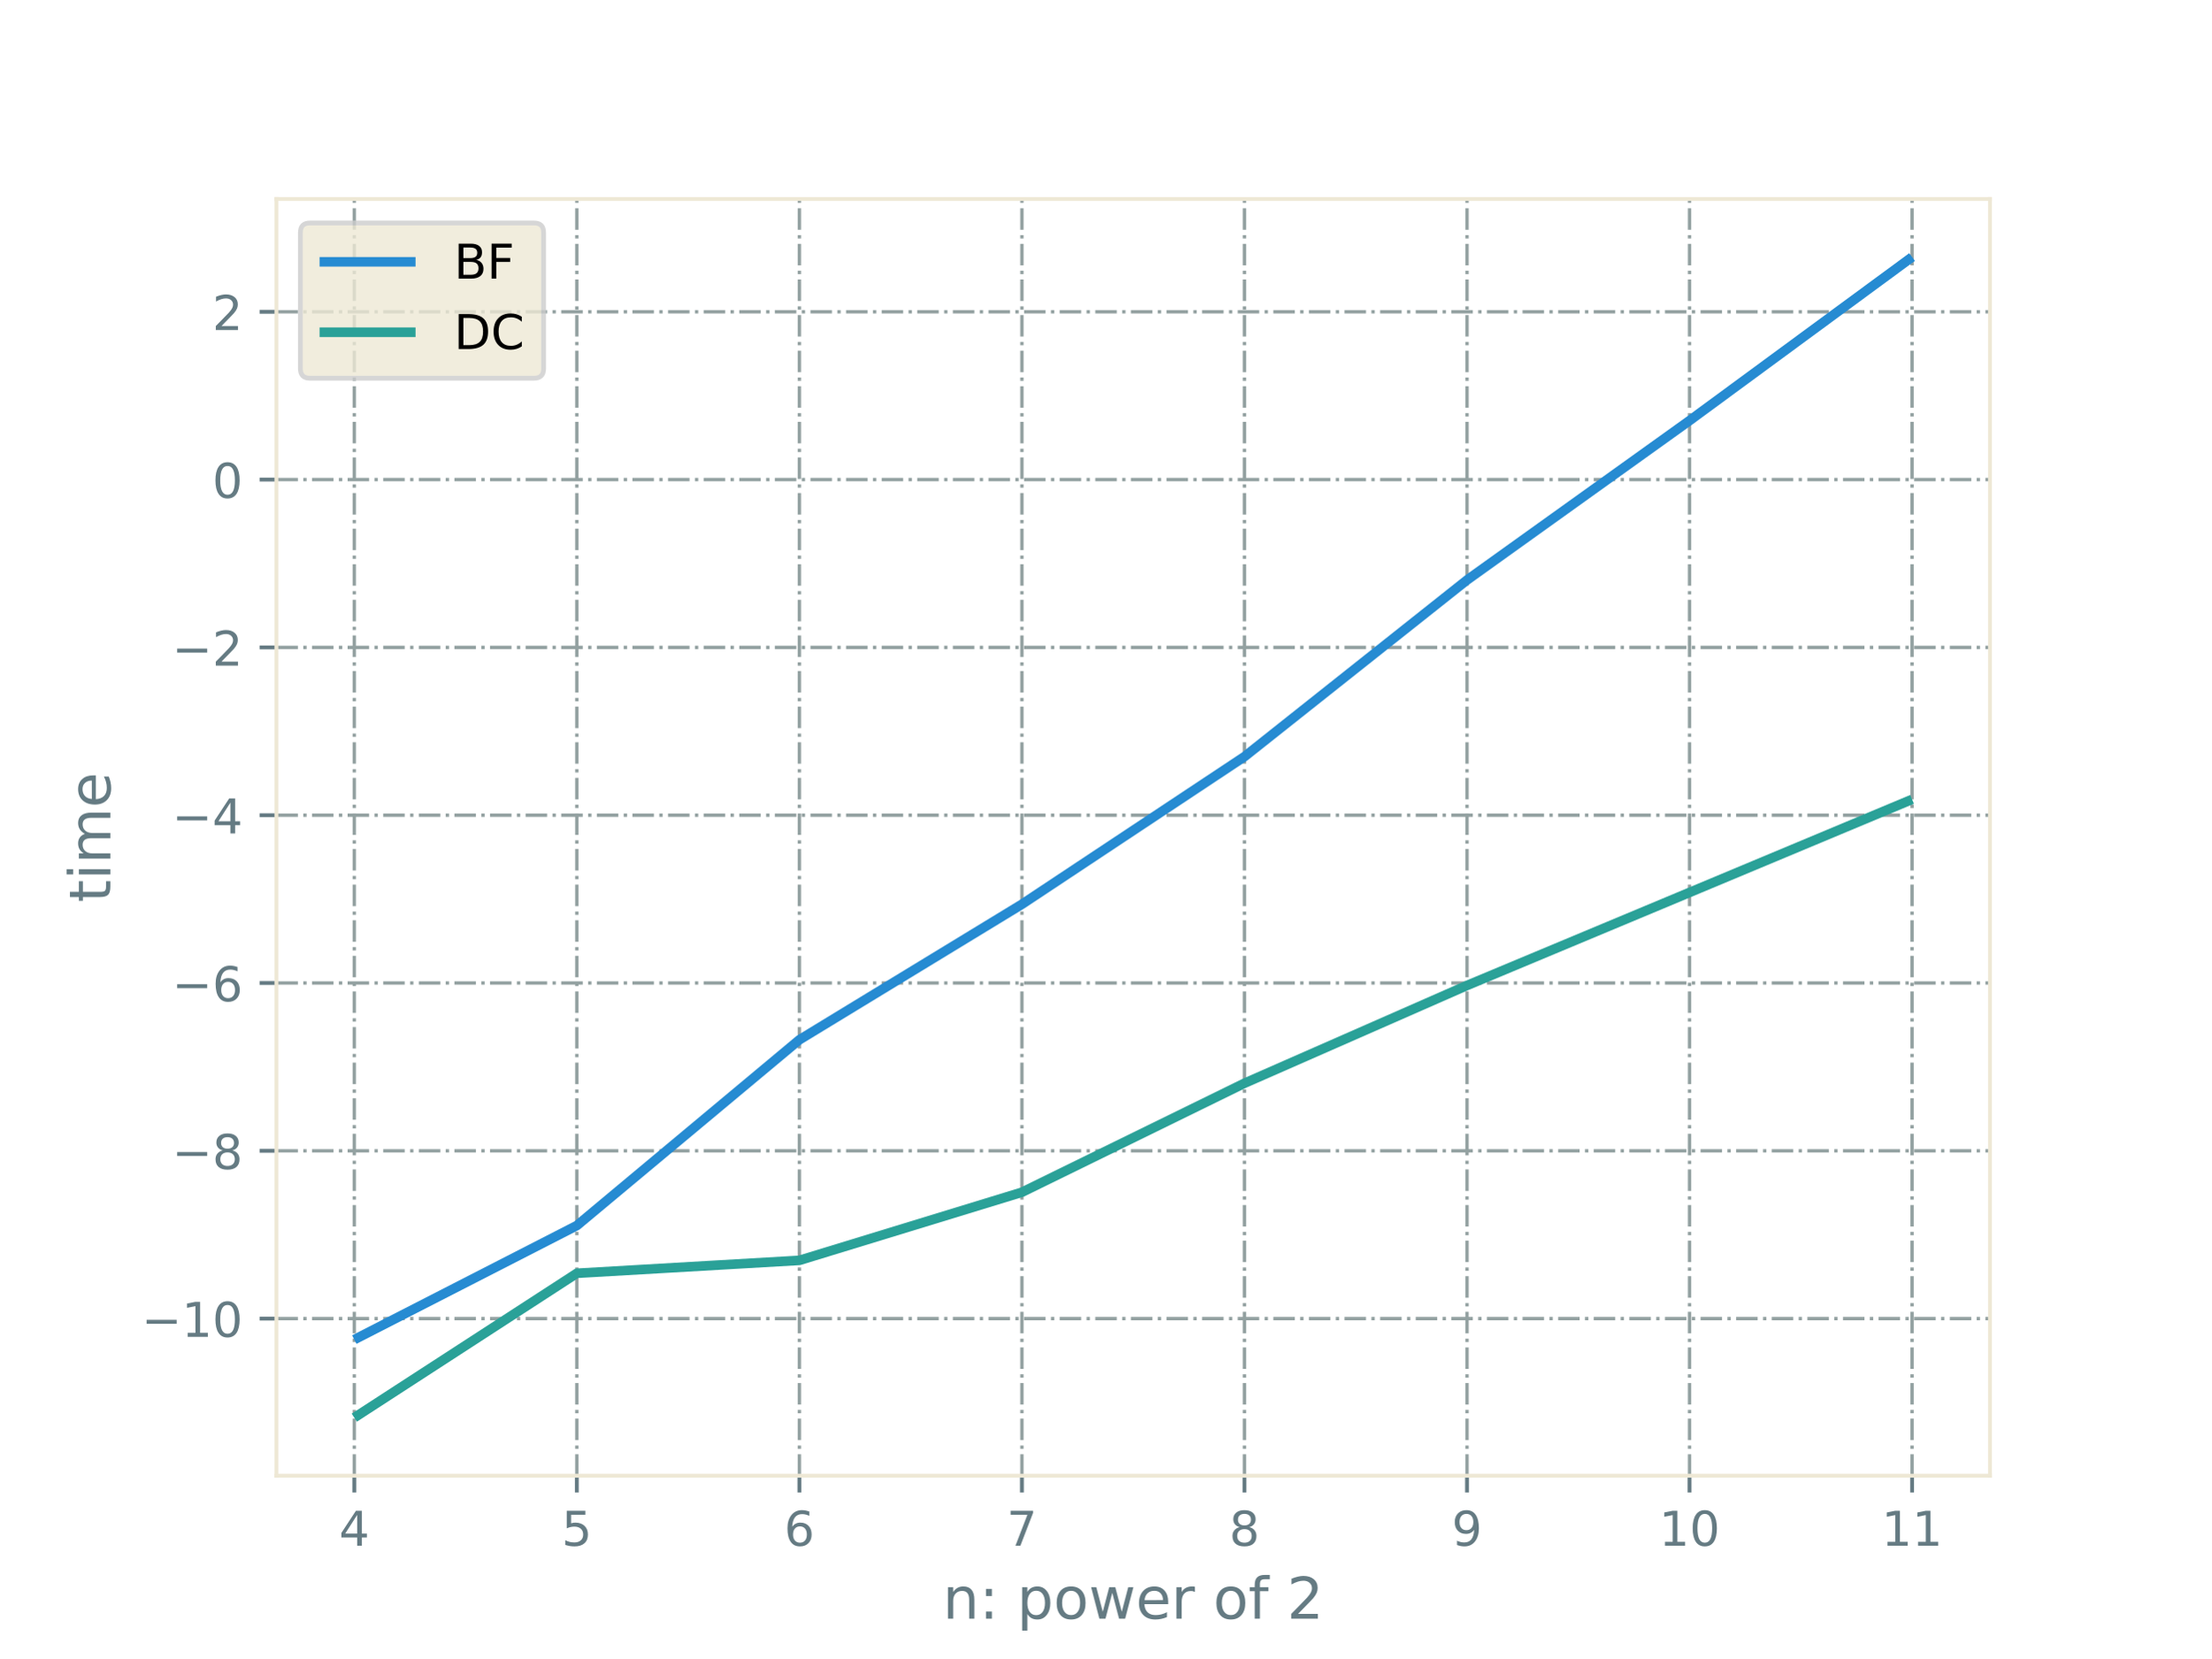
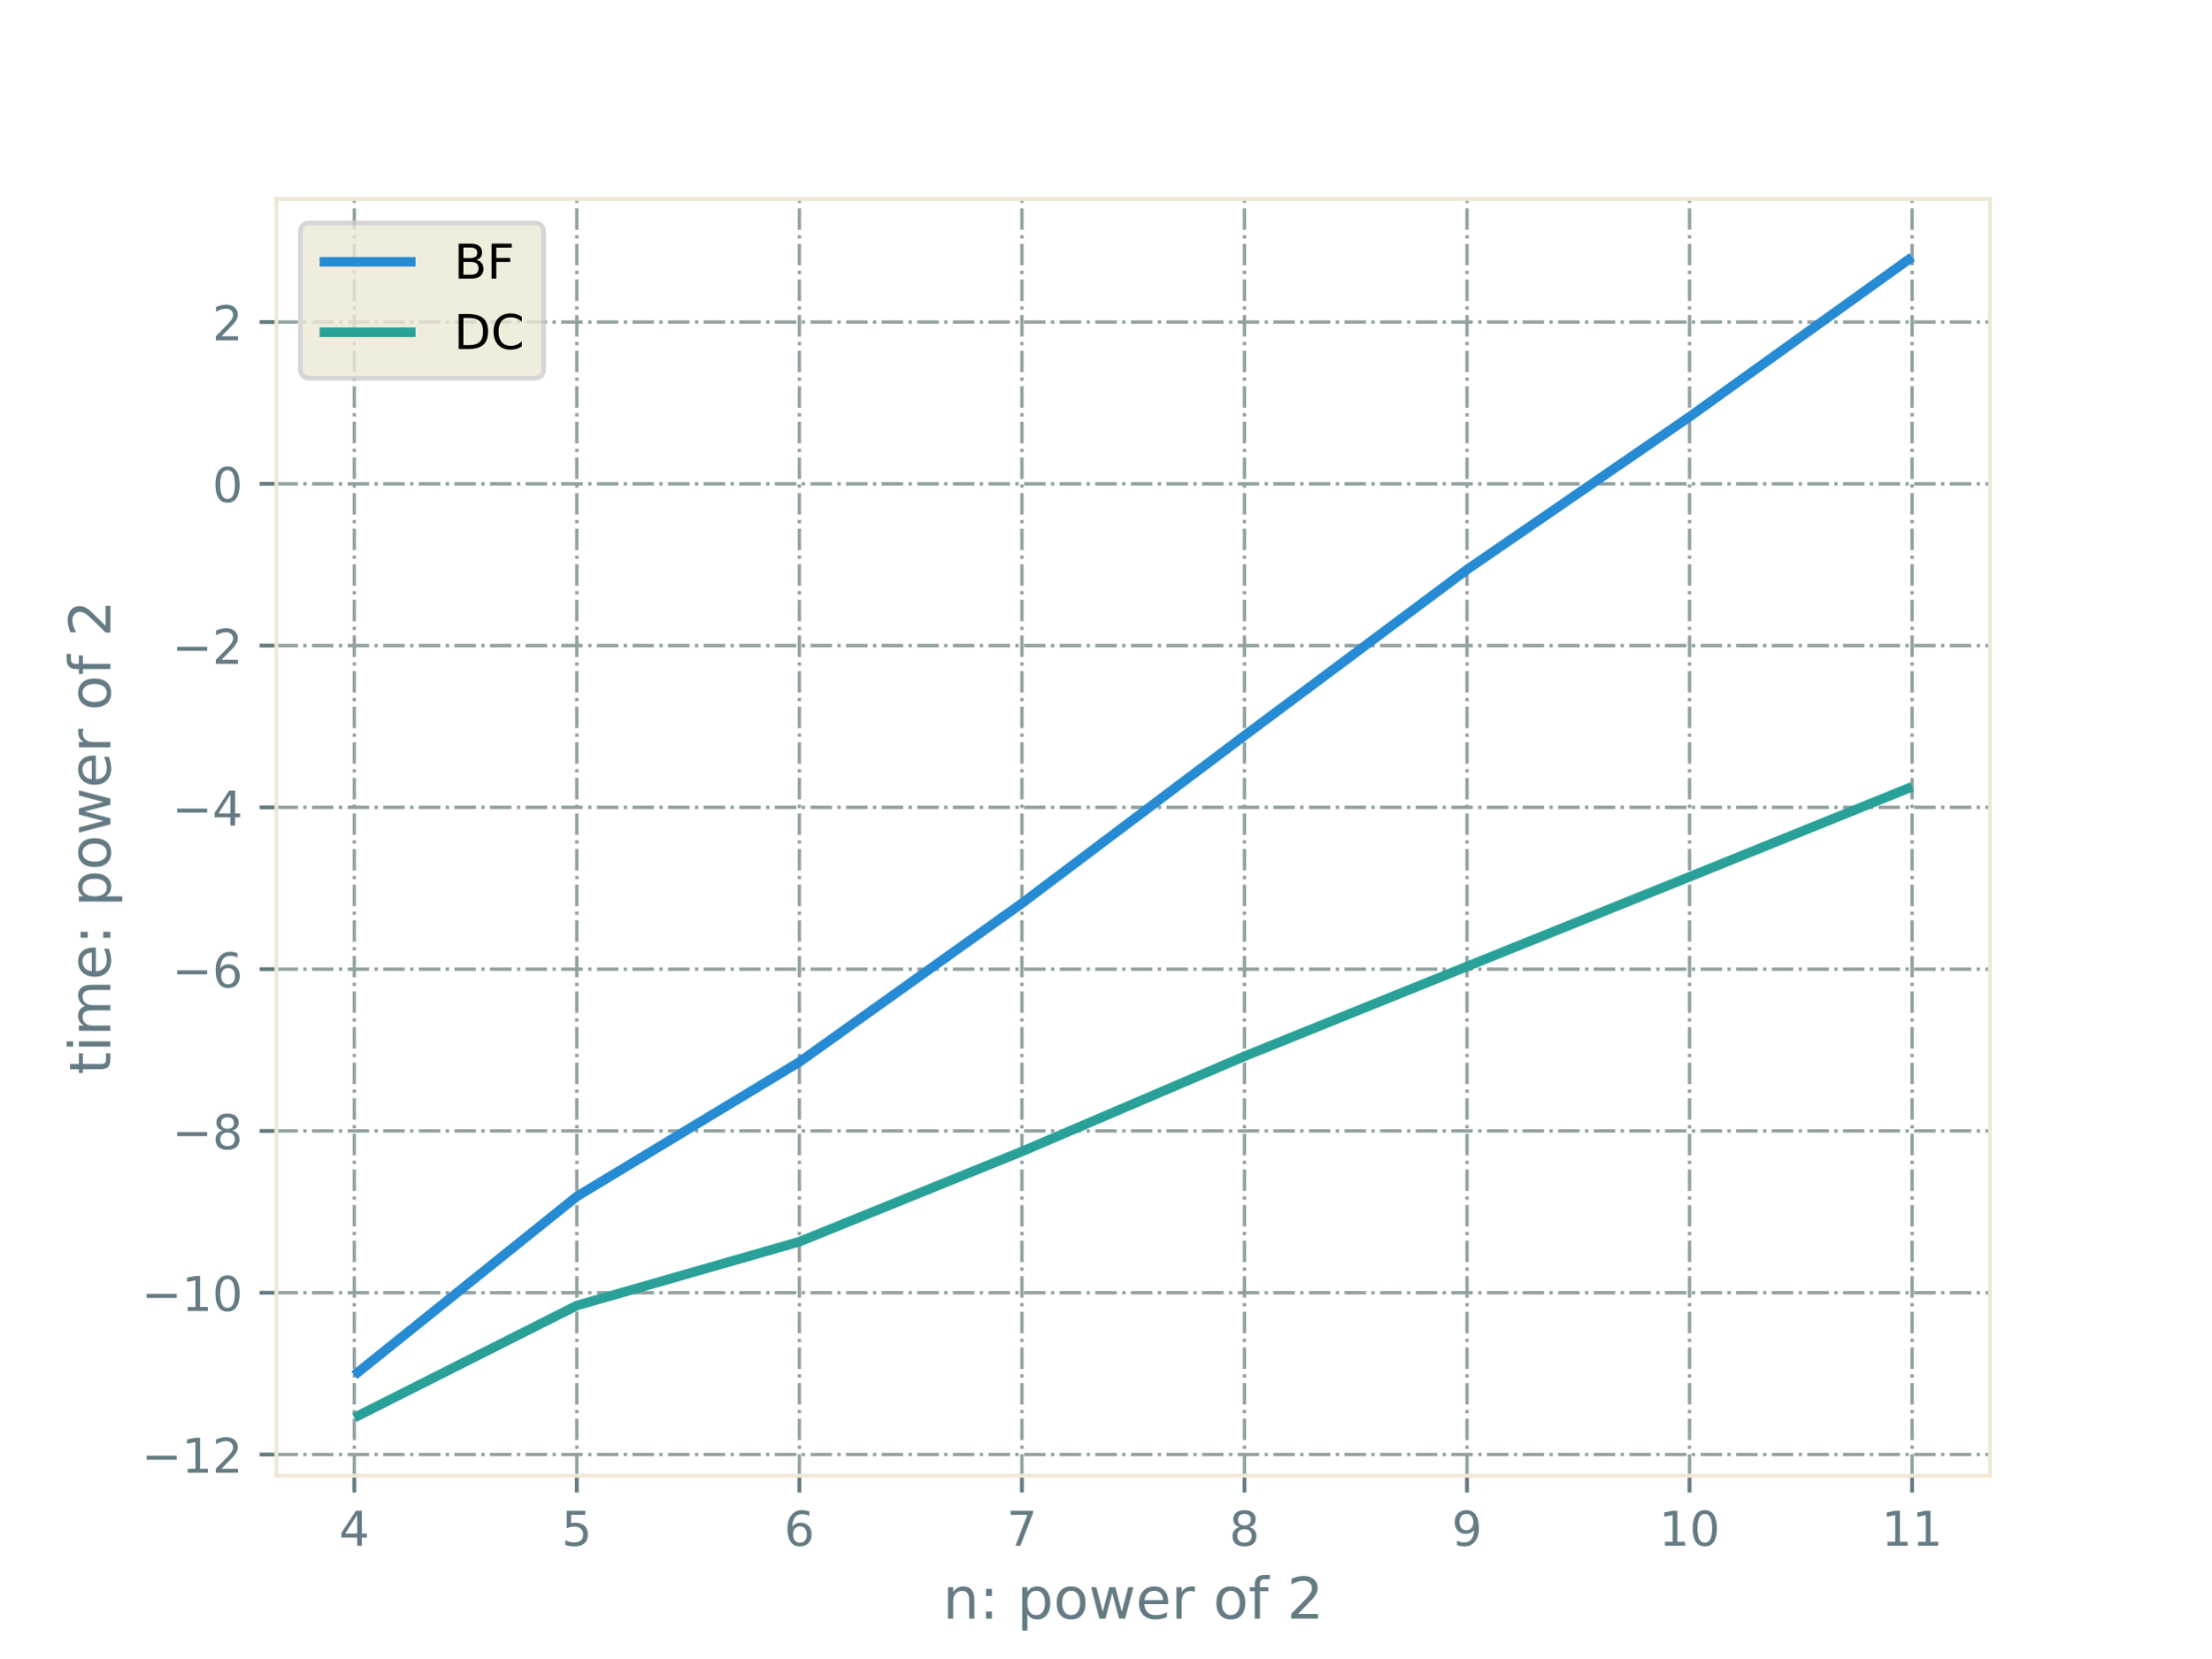
<svg xmlns="http://www.w3.org/2000/svg" xmlns:xlink="http://www.w3.org/1999/xlink" width="460.8pt" height="345.6pt" viewBox="0 0 460.8 345.6" version="1.1">
  <defs>
    <style type="text/css">*{stroke-linejoin: round; stroke-linecap: butt}</style>
  </defs>
  <g id="figure_1">
    <g id="patch_1">
      <path d="M 0 345.6  L 460.8 345.6  L 460.8 0  L 0 0  L 0 345.6  z " style="fill: none" />
    </g>
    <g id="axes_1">
      <g id="patch_2">
        <path d="M 57.6 307.584  L 414.72 307.584  L 414.72 41.472  L 57.6 41.472  L 57.6 307.584  z " style="fill: none" />
      </g>
      <g id="matplotlib.axis_1">
        <g id="xtick_1">
          <g id="line2d_1">
-             <path d="M 73.833 307.584  L 73.833 41.472  " clip-path="url(#pd4a1c2732d)" style="fill: none; stroke-dasharray: 4.48,1.12,0.7,1.12; stroke-dashoffset: 0; stroke: #93a1a1; stroke-width: 0.7" />
+             <path d="M 73.833 307.584  L 73.833 41.472  " clip-path="url(#pc7c6eac96a)" style="fill: none; stroke-dasharray: 4.48,1.12,0.7,1.12; stroke-dashoffset: 0; stroke: #93a1a1; stroke-width: 0.7" />
          </g>
          <g id="line2d_2">
            <defs>
-               <path id="md185bdce8e" d="M 0 0  L 0 3.5  " style="stroke: #657b83; stroke-width: 0.8" />
-             </defs>
-             <g>
-               <use xlink:href="#md185bdce8e" x="73.833" y="307.584" style="fill: #657b83; stroke: #657b83; stroke-width: 0.8" />
+               <path id="mc9faad0b7e" d="M 0 0  L 0 3.5  " style="stroke: #657b83; stroke-width: 0.8" />
+             </defs>
+             <g>
+               <use xlink:href="#mc9faad0b7e" x="73.833" y="307.584" style="fill: #657b83; stroke: #657b83; stroke-width: 0.8" />
            </g>
          </g>
          <g id="text_1">
            <g style="fill: #657b83" transform="translate(70.65148 322.1824) scale(0.1 -0.1)">
              <defs>
                <path id="DejaVuSans-34" d="M 2419 4116  L 825 1625  L 2419 1625  L 2419 4116  z M 2253 4666  L 3047 4666  L 3047 1625  L 3713 1625  L 3713 1100  L 3047 1100  L 3047 0  L 2419 0  L 2419 1100  L 313 1100  L 313 1709  L 2253 4666  z " transform="scale(0.015625)" />
              </defs>
              <use xlink:href="#DejaVuSans-34" />
            </g>
          </g>
        </g>
        <g id="xtick_2">
          <g id="line2d_3">
-             <path d="M 120.212 307.584  L 120.212 41.472  " clip-path="url(#pd4a1c2732d)" style="fill: none; stroke-dasharray: 4.48,1.12,0.7,1.12; stroke-dashoffset: 0; stroke: #93a1a1; stroke-width: 0.7" />
+             <path d="M 120.212 307.584  L 120.212 41.472  " clip-path="url(#pc7c6eac96a)" style="fill: none; stroke-dasharray: 4.48,1.12,0.7,1.12; stroke-dashoffset: 0; stroke: #93a1a1; stroke-width: 0.7" />
          </g>
          <g id="line2d_4">
            <g>
-               <use xlink:href="#md185bdce8e" x="120.212" y="307.584" style="fill: #657b83; stroke: #657b83; stroke-width: 0.8" />
+               <use xlink:href="#mc9faad0b7e" x="120.212" y="307.584" style="fill: #657b83; stroke: #657b83; stroke-width: 0.8" />
            </g>
          </g>
          <g id="text_2">
            <g style="fill: #657b83" transform="translate(117.0307 322.1824) scale(0.1 -0.1)">
              <defs>
                <path id="DejaVuSans-35" d="M 691 4666  L 3169 4666  L 3169 4134  L 1269 4134  L 1269 2991  Q 1406 3038 1543 3061  Q 1681 3084 1819 3084  Q 2600 3084 3056 2656  Q 3513 2228 3513 1497  Q 3513 744 3044 326  Q 2575 -91 1722 -91  Q 1428 -91 1123 -41  Q 819 9 494 109  L 494 744  Q 775 591 1075 516  Q 1375 441 1709 441  Q 2250 441 2565 725  Q 2881 1009 2881 1497  Q 2881 1984 2565 2268  Q 2250 2553 1709 2553  Q 1456 2553 1204 2497  Q 953 2441 691 2322  L 691 4666  z " transform="scale(0.015625)" />
              </defs>
              <use xlink:href="#DejaVuSans-35" />
            </g>
          </g>
        </g>
        <g id="xtick_3">
          <g id="line2d_5">
-             <path d="M 166.591 307.584  L 166.591 41.472  " clip-path="url(#pd4a1c2732d)" style="fill: none; stroke-dasharray: 4.48,1.12,0.7,1.12; stroke-dashoffset: 0; stroke: #93a1a1; stroke-width: 0.7" />
+             <path d="M 166.591 307.584  L 166.591 41.472  " clip-path="url(#pc7c6eac96a)" style="fill: none; stroke-dasharray: 4.48,1.12,0.7,1.12; stroke-dashoffset: 0; stroke: #93a1a1; stroke-width: 0.7" />
          </g>
          <g id="line2d_6">
            <g>
-               <use xlink:href="#md185bdce8e" x="166.591" y="307.584" style="fill: #657b83; stroke: #657b83; stroke-width: 0.8" />
+               <use xlink:href="#mc9faad0b7e" x="166.591" y="307.584" style="fill: #657b83; stroke: #657b83; stroke-width: 0.8" />
            </g>
          </g>
          <g id="text_3">
            <g style="fill: #657b83" transform="translate(163.4099 322.1824) scale(0.1 -0.1)">
              <defs>
                <path id="DejaVuSans-36" d="M 2113 2584  Q 1688 2584 1439 2293  Q 1191 2003 1191 1497  Q 1191 994 1439 701  Q 1688 409 2113 409  Q 2538 409 2786 701  Q 3034 994 3034 1497  Q 3034 2003 2786 2293  Q 2538 2584 2113 2584  z M 3366 4563  L 3366 3988  Q 3128 4100 2886 4159  Q 2644 4219 2406 4219  Q 1781 4219 1451 3797  Q 1122 3375 1075 2522  Q 1259 2794 1537 2939  Q 1816 3084 2150 3084  Q 2853 3084 3261 2657  Q 3669 2231 3669 1497  Q 3669 778 3244 343  Q 2819 -91 2113 -91  Q 1303 -91 875 529  Q 447 1150 447 2328  Q 447 3434 972 4092  Q 1497 4750 2381 4750  Q 2619 4750 2861 4703  Q 3103 4656 3366 4563  z " transform="scale(0.015625)" />
              </defs>
              <use xlink:href="#DejaVuSans-36" />
            </g>
          </g>
        </g>
        <g id="xtick_4">
          <g id="line2d_7">
-             <path d="M 212.97 307.584  L 212.97 41.472  " clip-path="url(#pd4a1c2732d)" style="fill: none; stroke-dasharray: 4.48,1.12,0.7,1.12; stroke-dashoffset: 0; stroke: #93a1a1; stroke-width: 0.7" />
+             <path d="M 212.97 307.584  L 212.97 41.472  " clip-path="url(#pc7c6eac96a)" style="fill: none; stroke-dasharray: 4.48,1.12,0.7,1.12; stroke-dashoffset: 0; stroke: #93a1a1; stroke-width: 0.7" />
          </g>
          <g id="line2d_8">
            <g>
-               <use xlink:href="#md185bdce8e" x="212.97" y="307.584" style="fill: #657b83; stroke: #657b83; stroke-width: 0.8" />
+               <use xlink:href="#mc9faad0b7e" x="212.97" y="307.584" style="fill: #657b83; stroke: #657b83; stroke-width: 0.8" />
            </g>
          </g>
          <g id="text_4">
            <g style="fill: #657b83" transform="translate(209.7891 322.1824) scale(0.1 -0.1)">
              <defs>
                <path id="DejaVuSans-37" d="M 525 4666  L 3525 4666  L 3525 4397  L 1831 0  L 1172 0  L 2766 4134  L 525 4134  L 525 4666  z " transform="scale(0.015625)" />
              </defs>
              <use xlink:href="#DejaVuSans-37" />
            </g>
          </g>
        </g>
        <g id="xtick_5">
          <g id="line2d_9">
-             <path d="M 259.35 307.584  L 259.35 41.472  " clip-path="url(#pd4a1c2732d)" style="fill: none; stroke-dasharray: 4.48,1.12,0.7,1.12; stroke-dashoffset: 0; stroke: #93a1a1; stroke-width: 0.7" />
+             <path d="M 259.35 307.584  L 259.35 41.472  " clip-path="url(#pc7c6eac96a)" style="fill: none; stroke-dasharray: 4.48,1.12,0.7,1.12; stroke-dashoffset: 0; stroke: #93a1a1; stroke-width: 0.7" />
          </g>
          <g id="line2d_10">
            <g>
-               <use xlink:href="#md185bdce8e" x="259.35" y="307.584" style="fill: #657b83; stroke: #657b83; stroke-width: 0.8" />
+               <use xlink:href="#mc9faad0b7e" x="259.35" y="307.584" style="fill: #657b83; stroke: #657b83; stroke-width: 0.8" />
            </g>
          </g>
          <g id="text_5">
            <g style="fill: #657b83" transform="translate(256.1684 322.1824) scale(0.1 -0.1)">
              <defs>
                <path id="DejaVuSans-38" d="M 2034 2216  Q 1584 2216 1326 1975  Q 1069 1734 1069 1313  Q 1069 891 1326 650  Q 1584 409 2034 409  Q 2484 409 2743 651  Q 3003 894 3003 1313  Q 3003 1734 2745 1975  Q 2488 2216 2034 2216  z M 1403 2484  Q 997 2584 770 2862  Q 544 3141 544 3541  Q 544 4100 942 4425  Q 1341 4750 2034 4750  Q 2731 4750 3128 4425  Q 3525 4100 3525 3541  Q 3525 3141 3298 2862  Q 3072 2584 2669 2484  Q 3125 2378 3379 2068  Q 3634 1759 3634 1313  Q 3634 634 3220 271  Q 2806 -91 2034 -91  Q 1263 -91 848 271  Q 434 634 434 1313  Q 434 1759 690 2068  Q 947 2378 1403 2484  z M 1172 3481  Q 1172 3119 1398 2916  Q 1625 2713 2034 2713  Q 2441 2713 2670 2916  Q 2900 3119 2900 3481  Q 2900 3844 2670 4047  Q 2441 4250 2034 4250  Q 1625 4250 1398 4047  Q 1172 3844 1172 3481  z " transform="scale(0.015625)" />
              </defs>
              <use xlink:href="#DejaVuSans-38" />
            </g>
          </g>
        </g>
        <g id="xtick_6">
          <g id="line2d_11">
-             <path d="M 305.729 307.584  L 305.729 41.472  " clip-path="url(#pd4a1c2732d)" style="fill: none; stroke-dasharray: 4.48,1.12,0.7,1.12; stroke-dashoffset: 0; stroke: #93a1a1; stroke-width: 0.7" />
+             <path d="M 305.729 307.584  L 305.729 41.472  " clip-path="url(#pc7c6eac96a)" style="fill: none; stroke-dasharray: 4.48,1.12,0.7,1.12; stroke-dashoffset: 0; stroke: #93a1a1; stroke-width: 0.7" />
          </g>
          <g id="line2d_12">
            <g>
-               <use xlink:href="#md185bdce8e" x="305.729" y="307.584" style="fill: #657b83; stroke: #657b83; stroke-width: 0.8" />
+               <use xlink:href="#mc9faad0b7e" x="305.729" y="307.584" style="fill: #657b83; stroke: #657b83; stroke-width: 0.8" />
            </g>
          </g>
          <g id="text_6">
            <g style="fill: #657b83" transform="translate(302.5476 322.1824) scale(0.1 -0.1)">
              <defs>
                <path id="DejaVuSans-39" d="M 703 97  L 703 672  Q 941 559 1184 500  Q 1428 441 1663 441  Q 2288 441 2617 861  Q 2947 1281 2994 2138  Q 2813 1869 2534 1725  Q 2256 1581 1919 1581  Q 1219 1581 811 2004  Q 403 2428 403 3163  Q 403 3881 828 4315  Q 1253 4750 1959 4750  Q 2769 4750 3195 4129  Q 3622 3509 3622 2328  Q 3622 1225 3098 567  Q 2575 -91 1691 -91  Q 1453 -91 1209 -44  Q 966 3 703 97  z M 1959 2075  Q 2384 2075 2632 2365  Q 2881 2656 2881 3163  Q 2881 3666 2632 3958  Q 2384 4250 1959 4250  Q 1534 4250 1286 3958  Q 1038 3666 1038 3163  Q 1038 2656 1286 2365  Q 1534 2075 1959 2075  z " transform="scale(0.015625)" />
              </defs>
              <use xlink:href="#DejaVuSans-39" />
            </g>
          </g>
        </g>
        <g id="xtick_7">
          <g id="line2d_13">
-             <path d="M 352.108 307.584  L 352.108 41.472  " clip-path="url(#pd4a1c2732d)" style="fill: none; stroke-dasharray: 4.48,1.12,0.7,1.12; stroke-dashoffset: 0; stroke: #93a1a1; stroke-width: 0.7" />
+             <path d="M 352.108 307.584  L 352.108 41.472  " clip-path="url(#pc7c6eac96a)" style="fill: none; stroke-dasharray: 4.48,1.12,0.7,1.12; stroke-dashoffset: 0; stroke: #93a1a1; stroke-width: 0.7" />
          </g>
          <g id="line2d_14">
            <g>
-               <use xlink:href="#md185bdce8e" x="352.108" y="307.584" style="fill: #657b83; stroke: #657b83; stroke-width: 0.8" />
+               <use xlink:href="#mc9faad0b7e" x="352.108" y="307.584" style="fill: #657b83; stroke: #657b83; stroke-width: 0.8" />
            </g>
          </g>
          <g id="text_7">
            <g style="fill: #657b83" transform="translate(345.7456 322.1824) scale(0.1 -0.1)">
              <defs>
                <path id="DejaVuSans-31" d="M 794 531  L 1825 531  L 1825 4091  L 703 3866  L 703 4441  L 1819 4666  L 2450 4666  L 2450 531  L 3481 531  L 3481 0  L 794 0  L 794 531  z " transform="scale(0.015625)" />
                <path id="DejaVuSans-30" d="M 2034 4250  Q 1547 4250 1301 3770  Q 1056 3291 1056 2328  Q 1056 1369 1301 889  Q 1547 409 2034 409  Q 2525 409 2770 889  Q 3016 1369 3016 2328  Q 3016 3291 2770 3770  Q 2525 4250 2034 4250  z M 2034 4750  Q 2819 4750 3233 4129  Q 3647 3509 3647 2328  Q 3647 1150 3233 529  Q 2819 -91 2034 -91  Q 1250 -91 836 529  Q 422 1150 422 2328  Q 422 3509 836 4129  Q 1250 4750 2034 4750  z " transform="scale(0.015625)" />
              </defs>
              <use xlink:href="#DejaVuSans-31" />
              <use xlink:href="#DejaVuSans-30" x="63.623" />
            </g>
          </g>
        </g>
        <g id="xtick_8">
          <g id="line2d_15">
-             <path d="M 398.487 307.584  L 398.487 41.472  " clip-path="url(#pd4a1c2732d)" style="fill: none; stroke-dasharray: 4.48,1.12,0.7,1.12; stroke-dashoffset: 0; stroke: #93a1a1; stroke-width: 0.7" />
+             <path d="M 398.487 307.584  L 398.487 41.472  " clip-path="url(#pc7c6eac96a)" style="fill: none; stroke-dasharray: 4.48,1.12,0.7,1.12; stroke-dashoffset: 0; stroke: #93a1a1; stroke-width: 0.7" />
          </g>
          <g id="line2d_16">
            <g>
-               <use xlink:href="#md185bdce8e" x="398.487" y="307.584" style="fill: #657b83; stroke: #657b83; stroke-width: 0.8" />
+               <use xlink:href="#mc9faad0b7e" x="398.487" y="307.584" style="fill: #657b83; stroke: #657b83; stroke-width: 0.8" />
            </g>
          </g>
          <g id="text_8">
            <g style="fill: #657b83" transform="translate(392.1248 322.1824) scale(0.1 -0.1)">
              <use xlink:href="#DejaVuSans-31" />
              <use xlink:href="#DejaVuSans-31" x="63.623" />
            </g>
          </g>
        </g>
        <g id="text_9">
          <g style="fill: #657b83" transform="translate(196.4691 337.3802) scale(0.12 -0.12)">
            <defs>
              <path id="DejaVuSans-6e" d="M 3513 2113  L 3513 0  L 2938 0  L 2938 2094  Q 2938 2591 2744 2837  Q 2550 3084 2163 3084  Q 1697 3084 1428 2787  Q 1159 2491 1159 1978  L 1159 0  L 581 0  L 581 3500  L 1159 3500  L 1159 2956  Q 1366 3272 1645 3428  Q 1925 3584 2291 3584  Q 2894 3584 3203 3211  Q 3513 2838 3513 2113  z " transform="scale(0.015625)" />
              <path id="DejaVuSans-3a" d="M 750 794  L 1409 794  L 1409 0  L 750 0  L 750 794  z M 750 3309  L 1409 3309  L 1409 2516  L 750 2516  L 750 3309  z " transform="scale(0.015625)" />
              <path id="DejaVuSans-20" transform="scale(0.015625)" />
              <path id="DejaVuSans-70" d="M 1159 525  L 1159 -1331  L 581 -1331  L 581 3500  L 1159 3500  L 1159 2969  Q 1341 3281 1617 3432  Q 1894 3584 2278 3584  Q 2916 3584 3314 3078  Q 3713 2572 3713 1747  Q 3713 922 3314 415  Q 2916 -91 2278 -91  Q 1894 -91 1617 61  Q 1341 213 1159 525  z M 3116 1747  Q 3116 2381 2855 2742  Q 2594 3103 2138 3103  Q 1681 3103 1420 2742  Q 1159 2381 1159 1747  Q 1159 1113 1420 752  Q 1681 391 2138 391  Q 2594 391 2855 752  Q 3116 1113 3116 1747  z " transform="scale(0.015625)" />
              <path id="DejaVuSans-6f" d="M 1959 3097  Q 1497 3097 1228 2736  Q 959 2375 959 1747  Q 959 1119 1226 758  Q 1494 397 1959 397  Q 2419 397 2687 759  Q 2956 1122 2956 1747  Q 2956 2369 2687 2733  Q 2419 3097 1959 3097  z M 1959 3584  Q 2709 3584 3137 3096  Q 3566 2609 3566 1747  Q 3566 888 3137 398  Q 2709 -91 1959 -91  Q 1206 -91 779 398  Q 353 888 353 1747  Q 353 2609 779 3096  Q 1206 3584 1959 3584  z " transform="scale(0.015625)" />
              <path id="DejaVuSans-77" d="M 269 3500  L 844 3500  L 1563 769  L 2278 3500  L 2956 3500  L 3675 769  L 4391 3500  L 4966 3500  L 4050 0  L 3372 0  L 2619 2869  L 1863 0  L 1184 0  L 269 3500  z " transform="scale(0.015625)" />
              <path id="DejaVuSans-65" d="M 3597 1894  L 3597 1613  L 953 1613  Q 991 1019 1311 708  Q 1631 397 2203 397  Q 2534 397 2845 478  Q 3156 559 3463 722  L 3463 178  Q 3153 47 2828 -22  Q 2503 -91 2169 -91  Q 1331 -91 842 396  Q 353 884 353 1716  Q 353 2575 817 3079  Q 1281 3584 2069 3584  Q 2775 3584 3186 3129  Q 3597 2675 3597 1894  z M 3022 2063  Q 3016 2534 2758 2815  Q 2500 3097 2075 3097  Q 1594 3097 1305 2825  Q 1016 2553 972 2059  L 3022 2063  z " transform="scale(0.015625)" />
              <path id="DejaVuSans-72" d="M 2631 2963  Q 2534 3019 2420 3045  Q 2306 3072 2169 3072  Q 1681 3072 1420 2755  Q 1159 2438 1159 1844  L 1159 0  L 581 0  L 581 3500  L 1159 3500  L 1159 2956  Q 1341 3275 1631 3429  Q 1922 3584 2338 3584  Q 2397 3584 2469 3576  Q 2541 3569 2628 3553  L 2631 2963  z " transform="scale(0.015625)" />
              <path id="DejaVuSans-66" d="M 2375 4863  L 2375 4384  L 1825 4384  Q 1516 4384 1395 4259  Q 1275 4134 1275 3809  L 1275 3500  L 2222 3500  L 2222 3053  L 1275 3053  L 1275 0  L 697 0  L 697 3053  L 147 3053  L 147 3500  L 697 3500  L 697 3744  Q 697 4328 969 4595  Q 1241 4863 1831 4863  L 2375 4863  z " transform="scale(0.015625)" />
              <path id="DejaVuSans-32" d="M 1228 531  L 3431 531  L 3431 0  L 469 0  L 469 531  Q 828 903 1448 1529  Q 2069 2156 2228 2338  Q 2531 2678 2651 2914  Q 2772 3150 2772 3378  Q 2772 3750 2511 3984  Q 2250 4219 1831 4219  Q 1534 4219 1204 4116  Q 875 4013 500 3803  L 500 4441  Q 881 4594 1212 4672  Q 1544 4750 1819 4750  Q 2544 4750 2975 4387  Q 3406 4025 3406 3419  Q 3406 3131 3298 2873  Q 3191 2616 2906 2266  Q 2828 2175 2409 1742  Q 1991 1309 1228 531  z " transform="scale(0.015625)" />
            </defs>
            <use xlink:href="#DejaVuSans-6e" />
            <use xlink:href="#DejaVuSans-3a" x="63.379" />
            <use xlink:href="#DejaVuSans-20" x="97.07" />
            <use xlink:href="#DejaVuSans-70" x="128.857" />
            <use xlink:href="#DejaVuSans-6f" x="192.334" />
            <use xlink:href="#DejaVuSans-77" x="253.516" />
            <use xlink:href="#DejaVuSans-65" x="335.303" />
            <use xlink:href="#DejaVuSans-72" x="396.826" />
            <use xlink:href="#DejaVuSans-20" x="437.939" />
            <use xlink:href="#DejaVuSans-6f" x="469.727" />
            <use xlink:href="#DejaVuSans-66" x="530.908" />
            <use xlink:href="#DejaVuSans-20" x="566.113" />
            <use xlink:href="#DejaVuSans-32" x="597.9" />
          </g>
        </g>
      </g>
      <g id="matplotlib.axis_2">
        <g id="ytick_1">
          <g id="line2d_17">
-             <path d="M 57.6 274.841  L 414.72 274.841  " clip-path="url(#pd4a1c2732d)" style="fill: none; stroke-dasharray: 4.48,1.12,0.7,1.12; stroke-dashoffset: 0; stroke: #93a1a1; stroke-width: 0.7" />
+             <path d="M 57.6 303.165  L 414.72 303.165  " clip-path="url(#pc7c6eac96a)" style="fill: none; stroke-dasharray: 4.48,1.12,0.7,1.12; stroke-dashoffset: 0; stroke: #93a1a1; stroke-width: 0.7" />
          </g>
          <g id="line2d_18">
            <defs>
-               <path id="m1ea1385d58" d="M 0 0  L -3.5 0  " style="stroke: #657b83; stroke-width: 0.8" />
-             </defs>
-             <g>
-               <use xlink:href="#m1ea1385d58" x="57.6" y="274.841" style="fill: #657b83; stroke: #657b83; stroke-width: 0.8" />
+               <path id="m8d002b6380" d="M 0 0  L -3.5 0  " style="stroke: #657b83; stroke-width: 0.8" />
+             </defs>
+             <g>
+               <use xlink:href="#m8d002b6380" x="57.6" y="303.165" style="fill: #657b83; stroke: #657b83; stroke-width: 0.8" />
            </g>
          </g>
          <g id="text_10">
-             <g style="fill: #657b83" transform="translate(29.49531 278.6404) scale(0.1 -0.1)">
+             <g style="fill: #657b83" transform="translate(29.49531 306.9641) scale(0.1 -0.1)">
              <defs>
                <path id="DejaVuSans-2212" d="M 678 2272  L 4684 2272  L 4684 1741  L 678 1741  L 678 2272  z " transform="scale(0.015625)" />
              </defs>
+               <use xlink:href="#DejaVuSans-2212" />
+               <use xlink:href="#DejaVuSans-31" x="83.789" />
+               <use xlink:href="#DejaVuSans-32" x="147.412" />
+             </g>
+           </g>
+         </g>
+         <g id="ytick_2">
+           <g id="line2d_19">
+             <path d="M 57.6 269.444  L 414.72 269.444  " clip-path="url(#pc7c6eac96a)" style="fill: none; stroke-dasharray: 4.48,1.12,0.7,1.12; stroke-dashoffset: 0; stroke: #93a1a1; stroke-width: 0.7" />
+           </g>
+           <g id="line2d_20">
+             <g>
+               <use xlink:href="#m8d002b6380" x="57.6" y="269.444" style="fill: #657b83; stroke: #657b83; stroke-width: 0.8" />
+             </g>
+           </g>
+           <g id="text_11">
+             <g style="fill: #657b83" transform="translate(29.49531 273.2437) scale(0.1 -0.1)">
              <use xlink:href="#DejaVuSans-2212" />
              <use xlink:href="#DejaVuSans-31" x="83.789" />
              <use xlink:href="#DejaVuSans-30" x="147.412" />
            </g>
          </g>
        </g>
-         <g id="ytick_2">
-           <g id="line2d_19">
-             <path d="M 57.6 239.865  L 414.72 239.865  " clip-path="url(#pd4a1c2732d)" style="fill: none; stroke-dasharray: 4.48,1.12,0.7,1.12; stroke-dashoffset: 0; stroke: #93a1a1; stroke-width: 0.7" />
-           </g>
-           <g id="line2d_20">
-             <g>
-               <use xlink:href="#m1ea1385d58" x="57.6" y="239.865" style="fill: #657b83; stroke: #657b83; stroke-width: 0.8" />
-             </g>
-           </g>
-           <g id="text_11">
-             <g style="fill: #657b83" transform="translate(35.85781 243.6642) scale(0.1 -0.1)">
-               <use xlink:href="#DejaVuSans-2212" />
-               <use xlink:href="#DejaVuSans-38" x="83.789" />
-             </g>
-           </g>
-         </g>
        <g id="ytick_3">
          <g id="line2d_21">
-             <path d="M 57.6 204.889  L 414.72 204.889  " clip-path="url(#pd4a1c2732d)" style="fill: none; stroke-dasharray: 4.48,1.12,0.7,1.12; stroke-dashoffset: 0; stroke: #93a1a1; stroke-width: 0.7" />
+             <path d="M 57.6 235.724  L 414.72 235.724  " clip-path="url(#pc7c6eac96a)" style="fill: none; stroke-dasharray: 4.48,1.12,0.7,1.12; stroke-dashoffset: 0; stroke: #93a1a1; stroke-width: 0.7" />
          </g>
          <g id="line2d_22">
            <g>
-               <use xlink:href="#m1ea1385d58" x="57.6" y="204.889" style="fill: #657b83; stroke: #657b83; stroke-width: 0.8" />
+               <use xlink:href="#m8d002b6380" x="57.6" y="235.724" style="fill: #657b83; stroke: #657b83; stroke-width: 0.8" />
            </g>
          </g>
          <g id="text_12">
-             <g style="fill: #657b83" transform="translate(35.85781 208.6879) scale(0.1 -0.1)">
-               <use xlink:href="#DejaVuSans-2212" />
-               <use xlink:href="#DejaVuSans-36" x="83.789" />
+             <g style="fill: #657b83" transform="translate(35.85781 239.5232) scale(0.1 -0.1)">
+               <use xlink:href="#DejaVuSans-2212" />
+               <use xlink:href="#DejaVuSans-38" x="83.789" />
            </g>
          </g>
        </g>
        <g id="ytick_4">
          <g id="line2d_23">
-             <path d="M 57.6 169.912  L 414.72 169.912  " clip-path="url(#pd4a1c2732d)" style="fill: none; stroke-dasharray: 4.48,1.12,0.7,1.12; stroke-dashoffset: 0; stroke: #93a1a1; stroke-width: 0.7" />
+             <path d="M 57.6 202.003  L 414.72 202.003  " clip-path="url(#pc7c6eac96a)" style="fill: none; stroke-dasharray: 4.48,1.12,0.7,1.12; stroke-dashoffset: 0; stroke: #93a1a1; stroke-width: 0.7" />
          </g>
          <g id="line2d_24">
            <g>
-               <use xlink:href="#m1ea1385d58" x="57.6" y="169.912" style="fill: #657b83; stroke: #657b83; stroke-width: 0.8" />
+               <use xlink:href="#m8d002b6380" x="57.6" y="202.003" style="fill: #657b83; stroke: #657b83; stroke-width: 0.8" />
            </g>
          </g>
          <g id="text_13">
-             <g style="fill: #657b83" transform="translate(35.85781 173.7117) scale(0.1 -0.1)">
-               <use xlink:href="#DejaVuSans-2212" />
-               <use xlink:href="#DejaVuSans-34" x="83.789" />
+             <g style="fill: #657b83" transform="translate(35.85781 205.8027) scale(0.1 -0.1)">
+               <use xlink:href="#DejaVuSans-2212" />
+               <use xlink:href="#DejaVuSans-36" x="83.789" />
            </g>
          </g>
        </g>
        <g id="ytick_5">
          <g id="line2d_25">
-             <path d="M 57.6 134.936  L 414.72 134.936  " clip-path="url(#pd4a1c2732d)" style="fill: none; stroke-dasharray: 4.48,1.12,0.7,1.12; stroke-dashoffset: 0; stroke: #93a1a1; stroke-width: 0.7" />
+             <path d="M 57.6 168.283  L 414.72 168.283  " clip-path="url(#pc7c6eac96a)" style="fill: none; stroke-dasharray: 4.48,1.12,0.7,1.12; stroke-dashoffset: 0; stroke: #93a1a1; stroke-width: 0.7" />
          </g>
          <g id="line2d_26">
            <g>
-               <use xlink:href="#m1ea1385d58" x="57.6" y="134.936" style="fill: #657b83; stroke: #657b83; stroke-width: 0.8" />
+               <use xlink:href="#m8d002b6380" x="57.6" y="168.283" style="fill: #657b83; stroke: #657b83; stroke-width: 0.8" />
            </g>
          </g>
          <g id="text_14">
-             <g style="fill: #657b83" transform="translate(35.85781 138.7355) scale(0.1 -0.1)">
-               <use xlink:href="#DejaVuSans-2212" />
-               <use xlink:href="#DejaVuSans-32" x="83.789" />
+             <g style="fill: #657b83" transform="translate(35.85781 172.0822) scale(0.1 -0.1)">
+               <use xlink:href="#DejaVuSans-2212" />
+               <use xlink:href="#DejaVuSans-34" x="83.789" />
            </g>
          </g>
        </g>
        <g id="ytick_6">
          <g id="line2d_27">
-             <path d="M 57.6 99.96  L 414.72 99.96  " clip-path="url(#pd4a1c2732d)" style="fill: none; stroke-dasharray: 4.48,1.12,0.7,1.12; stroke-dashoffset: 0; stroke: #93a1a1; stroke-width: 0.7" />
+             <path d="M 57.6 134.562  L 414.72 134.562  " clip-path="url(#pc7c6eac96a)" style="fill: none; stroke-dasharray: 4.48,1.12,0.7,1.12; stroke-dashoffset: 0; stroke: #93a1a1; stroke-width: 0.7" />
          </g>
          <g id="line2d_28">
            <g>
-               <use xlink:href="#m1ea1385d58" x="57.6" y="99.96" style="fill: #657b83; stroke: #657b83; stroke-width: 0.8" />
+               <use xlink:href="#m8d002b6380" x="57.6" y="134.562" style="fill: #657b83; stroke: #657b83; stroke-width: 0.8" />
            </g>
          </g>
          <g id="text_15">
-             <g style="fill: #657b83" transform="translate(44.2375 103.7593) scale(0.1 -0.1)">
-               <use xlink:href="#DejaVuSans-30" />
+             <g style="fill: #657b83" transform="translate(35.85781 138.3617) scale(0.1 -0.1)">
+               <use xlink:href="#DejaVuSans-2212" />
+               <use xlink:href="#DejaVuSans-32" x="83.789" />
            </g>
          </g>
        </g>
        <g id="ytick_7">
          <g id="line2d_29">
-             <path d="M 57.6 64.984  L 414.72 64.984  " clip-path="url(#pd4a1c2732d)" style="fill: none; stroke-dasharray: 4.48,1.12,0.7,1.12; stroke-dashoffset: 0; stroke: #93a1a1; stroke-width: 0.7" />
+             <path d="M 57.6 100.842  L 414.72 100.842  " clip-path="url(#pc7c6eac96a)" style="fill: none; stroke-dasharray: 4.48,1.12,0.7,1.12; stroke-dashoffset: 0; stroke: #93a1a1; stroke-width: 0.7" />
          </g>
          <g id="line2d_30">
            <g>
-               <use xlink:href="#m1ea1385d58" x="57.6" y="64.984" style="fill: #657b83; stroke: #657b83; stroke-width: 0.8" />
+               <use xlink:href="#m8d002b6380" x="57.6" y="100.842" style="fill: #657b83; stroke: #657b83; stroke-width: 0.8" />
            </g>
          </g>
          <g id="text_16">
-             <g style="fill: #657b83" transform="translate(44.2375 68.78302) scale(0.1 -0.1)">
+             <g style="fill: #657b83" transform="translate(44.2375 104.6412) scale(0.1 -0.1)">
+               <use xlink:href="#DejaVuSans-30" />
+             </g>
+           </g>
+         </g>
+         <g id="ytick_8">
+           <g id="line2d_31">
+             <path d="M 57.6 67.121  L 414.72 67.121  " clip-path="url(#pc7c6eac96a)" style="fill: none; stroke-dasharray: 4.48,1.12,0.7,1.12; stroke-dashoffset: 0; stroke: #93a1a1; stroke-width: 0.7" />
+           </g>
+           <g id="line2d_32">
+             <g>
+               <use xlink:href="#m8d002b6380" x="57.6" y="67.121" style="fill: #657b83; stroke: #657b83; stroke-width: 0.8" />
+             </g>
+           </g>
+           <g id="text_17">
+             <g style="fill: #657b83" transform="translate(44.2375 70.92065) scale(0.1 -0.1)">
              <use xlink:href="#DejaVuSans-32" />
            </g>
          </g>
        </g>
-         <g id="text_17">
-           <g style="fill: #657b83" transform="translate(22.99969 188.0833) rotate(-90) scale(0.12 -0.12)">
+         <g id="text_18">
+           <g style="fill: #657b83" transform="translate(22.99969 223.9717) rotate(-90) scale(0.12 -0.12)">
            <defs>
              <path id="DejaVuSans-74" d="M 1172 4494  L 1172 3500  L 2356 3500  L 2356 3053  L 1172 3053  L 1172 1153  Q 1172 725 1289 603  Q 1406 481 1766 481  L 2356 481  L 2356 0  L 1766 0  Q 1100 0 847 248  Q 594 497 594 1153  L 594 3053  L 172 3053  L 172 3500  L 594 3500  L 594 4494  L 1172 4494  z " transform="scale(0.015625)" />
              <path id="DejaVuSans-69" d="M 603 3500  L 1178 3500  L 1178 0  L 603 0  L 603 3500  z M 603 4863  L 1178 4863  L 1178 4134  L 603 4134  L 603 4863  z " transform="scale(0.015625)" />
              <path id="DejaVuSans-6d" d="M 3328 2828  Q 3544 3216 3844 3400  Q 4144 3584 4550 3584  Q 5097 3584 5394 3201  Q 5691 2819 5691 2113  L 5691 0  L 5113 0  L 5113 2094  Q 5113 2597 4934 2840  Q 4756 3084 4391 3084  Q 3944 3084 3684 2787  Q 3425 2491 3425 1978  L 3425 0  L 2847 0  L 2847 2094  Q 2847 2600 2669 2842  Q 2491 3084 2119 3084  Q 1678 3084 1418 2786  Q 1159 2488 1159 1978  L 1159 0  L 581 0  L 581 3500  L 1159 3500  L 1159 2956  Q 1356 3278 1631 3431  Q 1906 3584 2284 3584  Q 2666 3584 2933 3390  Q 3200 3197 3328 2828  z " transform="scale(0.015625)" />
            </defs>
            <use xlink:href="#DejaVuSans-74" />
            <use xlink:href="#DejaVuSans-69" x="39.209" />
            <use xlink:href="#DejaVuSans-6d" x="66.992" />
            <use xlink:href="#DejaVuSans-65" x="164.404" />
-           </g>
-         </g>
-       </g>
-       <g id="line2d_31">
-         <path d="M 73.833 279.216  L 120.212 255.449  L 166.591 216.725  L 212.97 188.476  L 259.35 157.705  L 305.729 120.894  L 352.108 87.66  L 398.487 53.568  " clip-path="url(#pd4a1c2732d)" style="fill: none; stroke: #268bd2; stroke-width: 2" />
-       </g>
-       <g id="line2d_32">
-         <path d="M 73.833 295.488  L 120.212 265.395  L 166.591 262.702  L 212.97 248.503  L 259.35 225.781  L 305.729 205.401  L 352.108 186.012  L 398.487 166.612  " clip-path="url(#pd4a1c2732d)" style="fill: none; stroke: #2aa198; stroke-width: 2" />
+             <use xlink:href="#DejaVuSans-3a" x="225.928" />
+             <use xlink:href="#DejaVuSans-20" x="259.619" />
+             <use xlink:href="#DejaVuSans-70" x="291.406" />
+             <use xlink:href="#DejaVuSans-6f" x="354.883" />
+             <use xlink:href="#DejaVuSans-77" x="416.064" />
+             <use xlink:href="#DejaVuSans-65" x="497.852" />
+             <use xlink:href="#DejaVuSans-72" x="559.375" />
+             <use xlink:href="#DejaVuSans-20" x="600.488" />
+             <use xlink:href="#DejaVuSans-6f" x="632.275" />
+             <use xlink:href="#DejaVuSans-66" x="693.457" />
+             <use xlink:href="#DejaVuSans-20" x="728.662" />
+             <use xlink:href="#DejaVuSans-32" x="760.449" />
+           </g>
+         </g>
+       </g>
+       <g id="line2d_33">
+         <path d="M 73.833 286.64  L 120.212 249.381  L 166.591 221.353  L 212.97 188.274  L 259.35 153.336  L 305.729 118.722  L 352.108 86.864  L 398.487 53.568  " clip-path="url(#pc7c6eac96a)" style="fill: none; stroke: #268bd2; stroke-width: 2" />
+       </g>
+       <g id="line2d_34">
+         <path d="M 73.833 295.488  L 120.212 272.116  L 166.591 258.81  L 212.97 240.001  L 259.35 220.16  L 305.729 201.438  L 352.108 182.748  L 398.487 163.978  " clip-path="url(#pc7c6eac96a)" style="fill: none; stroke: #2aa198; stroke-width: 2" />
      </g>
      <g id="patch_3">
        <path d="M 57.6 307.584  L 57.6 41.472  " style="fill: none; stroke: #eee8d5; stroke-width: 0.8; stroke-linejoin: miter; stroke-linecap: square" />
      </g>
      <g id="patch_4">
        <path d="M 414.72 307.584  L 414.72 41.472  " style="fill: none; stroke: #eee8d5; stroke-width: 0.8; stroke-linejoin: miter; stroke-linecap: square" />
      </g>
      <g id="patch_5">
        <path d="M 57.6 307.584  L 414.72 307.584  " style="fill: none; stroke: #eee8d5; stroke-width: 0.8; stroke-linejoin: miter; stroke-linecap: square" />
      </g>
      <g id="patch_6">
        <path d="M 57.6 41.472  L 414.72 41.472  " style="fill: none; stroke: #eee8d5; stroke-width: 0.8; stroke-linejoin: miter; stroke-linecap: square" />
      </g>
      <g id="legend_1">
        <g id="patch_7">
          <path d="M 64.6 78.828  L 111.283 78.828  Q 113.283 78.828 113.283 76.828  L 113.283 48.472  Q 113.283 46.472 111.283 46.472  L 64.6 46.472  Q 62.6 46.472 62.6 48.472  L 62.6 76.828  Q 62.6 78.828 64.6 78.828  z " style="fill: #eee8d5; opacity: 0.8; stroke: #cccccc; stroke-linejoin: miter" />
        </g>
-         <g id="line2d_33">
+         <g id="line2d_35">
          <path d="M 66.6 54.57  L 76.6 54.57  L 86.6 54.57  " style="fill: none; stroke: #268bd2; stroke-width: 2" />
        </g>
-         <g id="text_18">
+         <g id="text_19">
          <g transform="translate(94.6 58.07044) scale(0.1 -0.1)">
            <defs>
              <path id="DejaVuSans-42" d="M 1259 2228  L 1259 519  L 2272 519  Q 2781 519 3026 730  Q 3272 941 3272 1375  Q 3272 1813 3026 2020  Q 2781 2228 2272 2228  L 1259 2228  z M 1259 4147  L 1259 2741  L 2194 2741  Q 2656 2741 2882 2914  Q 3109 3088 3109 3444  Q 3109 3797 2882 3972  Q 2656 4147 2194 4147  L 1259 4147  z M 628 4666  L 2241 4666  Q 2963 4666 3353 4366  Q 3744 4066 3744 3513  Q 3744 3084 3544 2831  Q 3344 2578 2956 2516  Q 3422 2416 3680 2098  Q 3938 1781 3938 1306  Q 3938 681 3513 340  Q 3088 0 2303 0  L 628 0  L 628 4666  z " transform="scale(0.015625)" />
              <path id="DejaVuSans-46" d="M 628 4666  L 3309 4666  L 3309 4134  L 1259 4134  L 1259 2759  L 3109 2759  L 3109 2228  L 1259 2228  L 1259 0  L 628 0  L 628 4666  z " transform="scale(0.015625)" />
            </defs>
            <use xlink:href="#DejaVuSans-42" />
            <use xlink:href="#DejaVuSans-46" x="68.604" />
          </g>
        </g>
-         <g id="line2d_34">
+         <g id="line2d_36">
          <path d="M 66.6 69.249  L 76.6 69.249  L 86.6 69.249  " style="fill: none; stroke: #2aa198; stroke-width: 2" />
        </g>
-         <g id="text_19">
+         <g id="text_20">
          <g transform="translate(94.6 72.74856) scale(0.1 -0.1)">
            <defs>
              <path id="DejaVuSans-44" d="M 1259 4147  L 1259 519  L 2022 519  Q 2988 519 3436 956  Q 3884 1394 3884 2338  Q 3884 3275 3436 3711  Q 2988 4147 2022 4147  L 1259 4147  z M 628 4666  L 1925 4666  Q 3281 4666 3915 4102  Q 4550 3538 4550 2338  Q 4550 1131 3912 565  Q 3275 0 1925 0  L 628 0  L 628 4666  z " transform="scale(0.015625)" />
              <path id="DejaVuSans-43" d="M 4122 4306  L 4122 3641  Q 3803 3938 3442 4084  Q 3081 4231 2675 4231  Q 1875 4231 1450 3742  Q 1025 3253 1025 2328  Q 1025 1406 1450 917  Q 1875 428 2675 428  Q 3081 428 3442 575  Q 3803 722 4122 1019  L 4122 359  Q 3791 134 3420 21  Q 3050 -91 2638 -91  Q 1578 -91 968 557  Q 359 1206 359 2328  Q 359 3453 968 4101  Q 1578 4750 2638 4750  Q 3056 4750 3426 4639  Q 3797 4528 4122 4306  z " transform="scale(0.015625)" />
            </defs>
            <use xlink:href="#DejaVuSans-44" />
            <use xlink:href="#DejaVuSans-43" x="77.002" />
          </g>
        </g>
      </g>
    </g>
  </g>
  <defs>
-     <clipPath id="pd4a1c2732d">
+     <clipPath id="pc7c6eac96a">
      <rect x="57.6" y="41.472" width="357.12" height="266.112" />
    </clipPath>
  </defs>
</svg>
